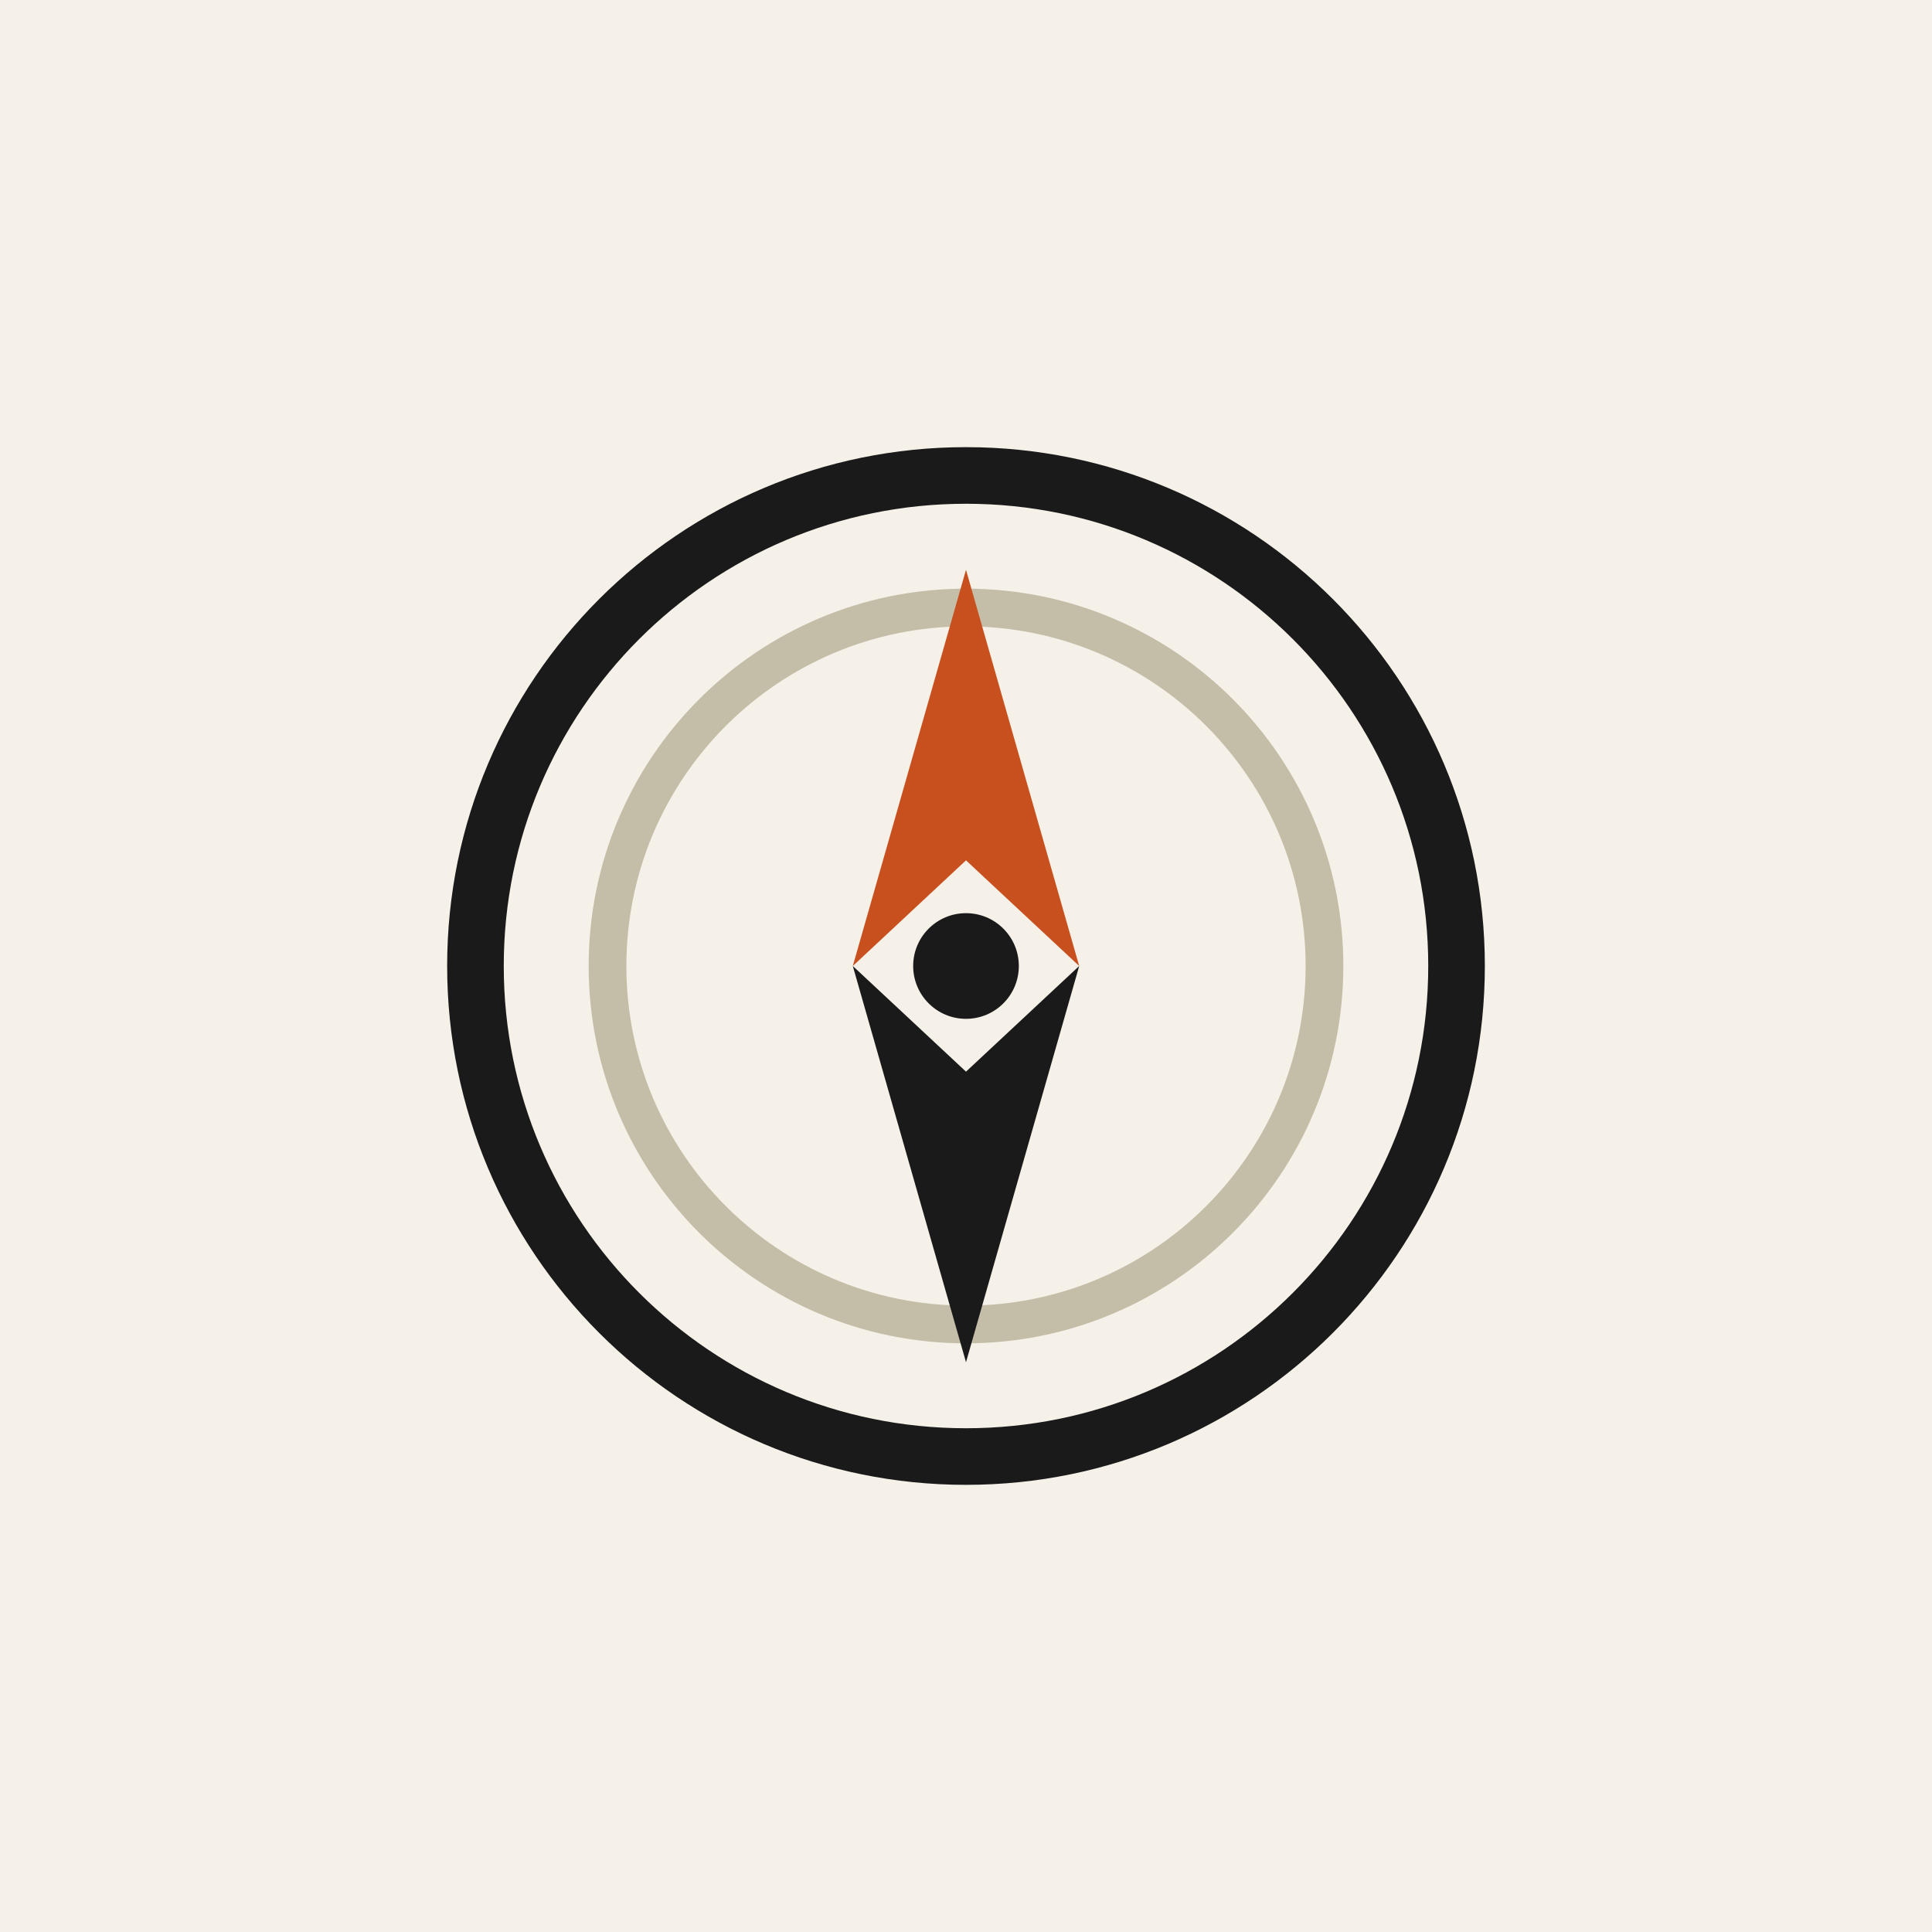
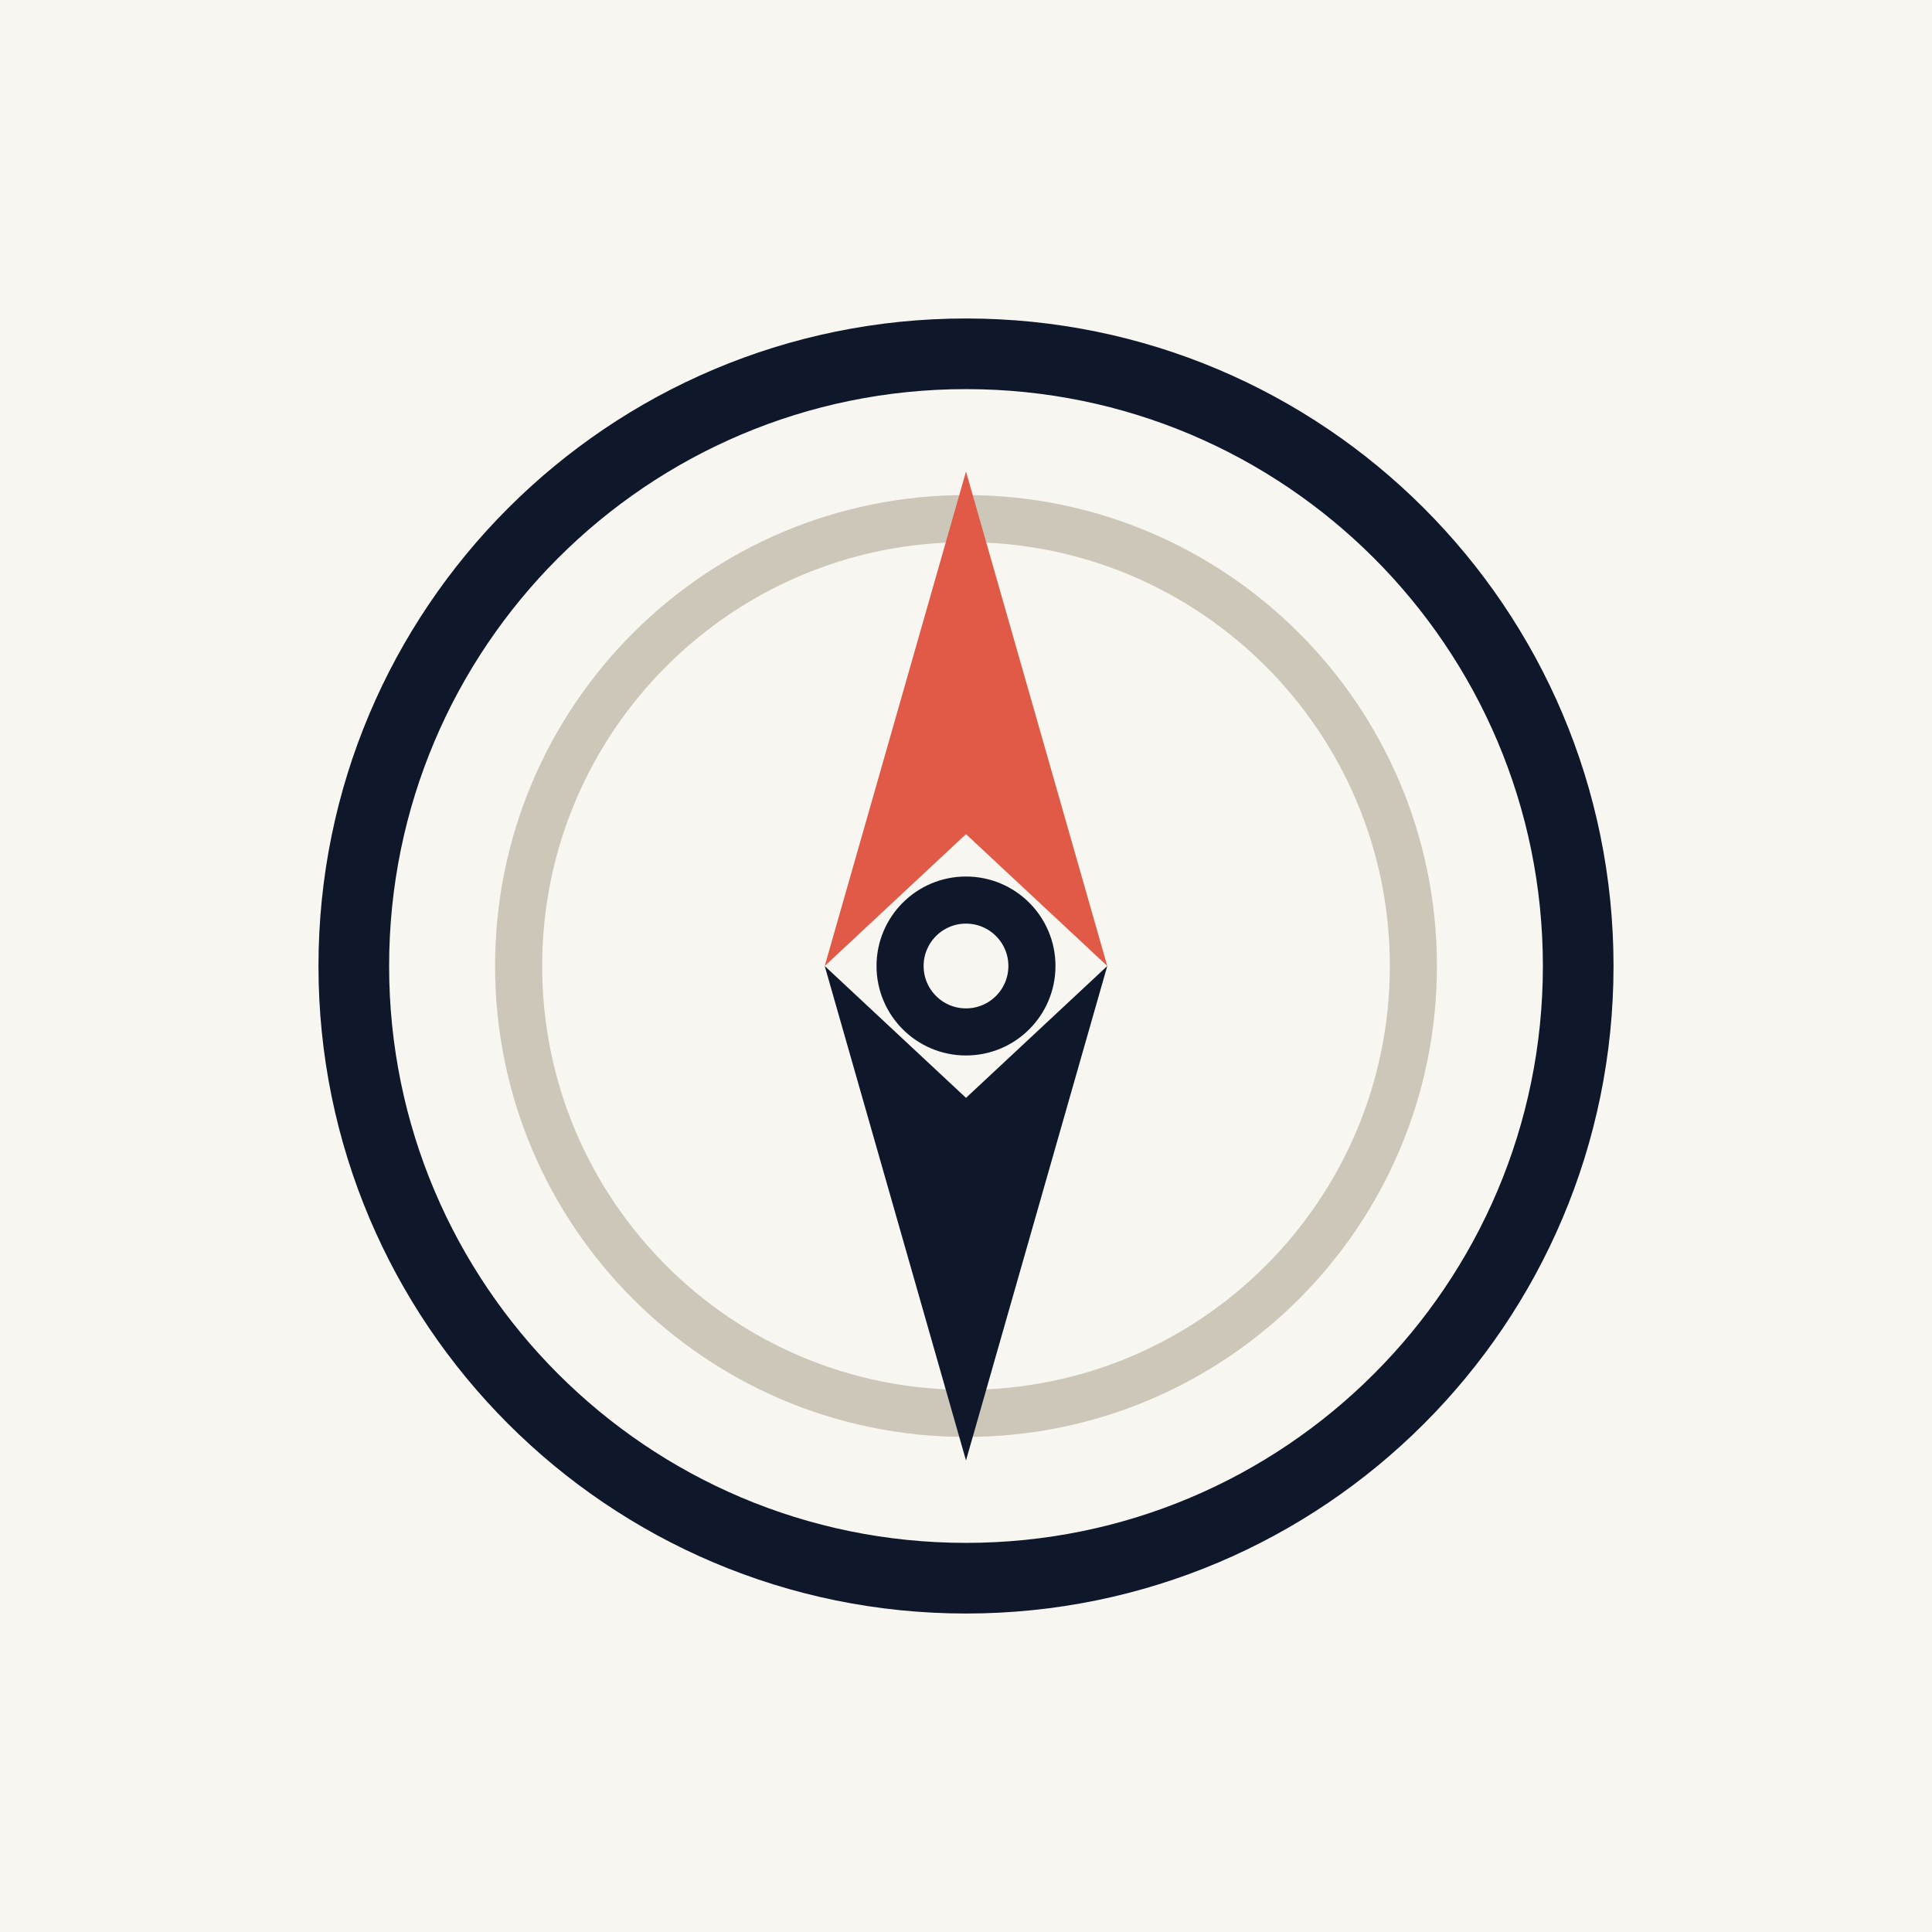
- <svg xmlns="http://www.w3.org/2000/svg" viewBox="0 0 512 512" width="512" height="512">
-   <rect width="512" height="512" fill="#f5f1e8" />
-   <g transform="translate(96 96) scale(10)">
-     <circle cx="16" cy="16" r="13" fill="none" stroke="#1a1a1a" stroke-width="1.5" />
-     <circle cx="16" cy="16" r="9.5" fill="none" stroke="#c4bea9" stroke-width="1" />
-     <path d="M16 5.5 L19 16 L16 13.2 L13 16 Z" fill="#c8501e" />
-     <path d="M16 26.5 L13 16 L16 18.8 L19 16 Z" fill="#1a1a1a" />
-     <circle cx="16" cy="16" r="1.4" fill="#1a1a1a" />
+ <svg xmlns="http://www.w3.org/2000/svg" width="512" height="512" viewBox="0 0 512 512">
+   <rect width="512" height="512" fill="#f8f6f0" />
+   <g transform="translate(56.32 56.32) scale(12.48)">
+     <circle cx="16" cy="16" r="13" fill="none" stroke="#0f172a" stroke-width="1.5" />
+     <circle cx="16" cy="16" r="9.5" fill="none" stroke="#ccc7b8" stroke-width="1" />
+     <path d="M16 5.5 L19 16 L16 13.2 L13 16 Z" fill="#e05a47" />
+     <path d="M16 26.5 L13 16 L16 18.8 L19 16 Z" fill="#0f172a" />
+     <circle cx="16" cy="16" r="1.4" fill="#f8f6f0" stroke="#0f172a" stroke-width="1" />
  </g>
</svg>
